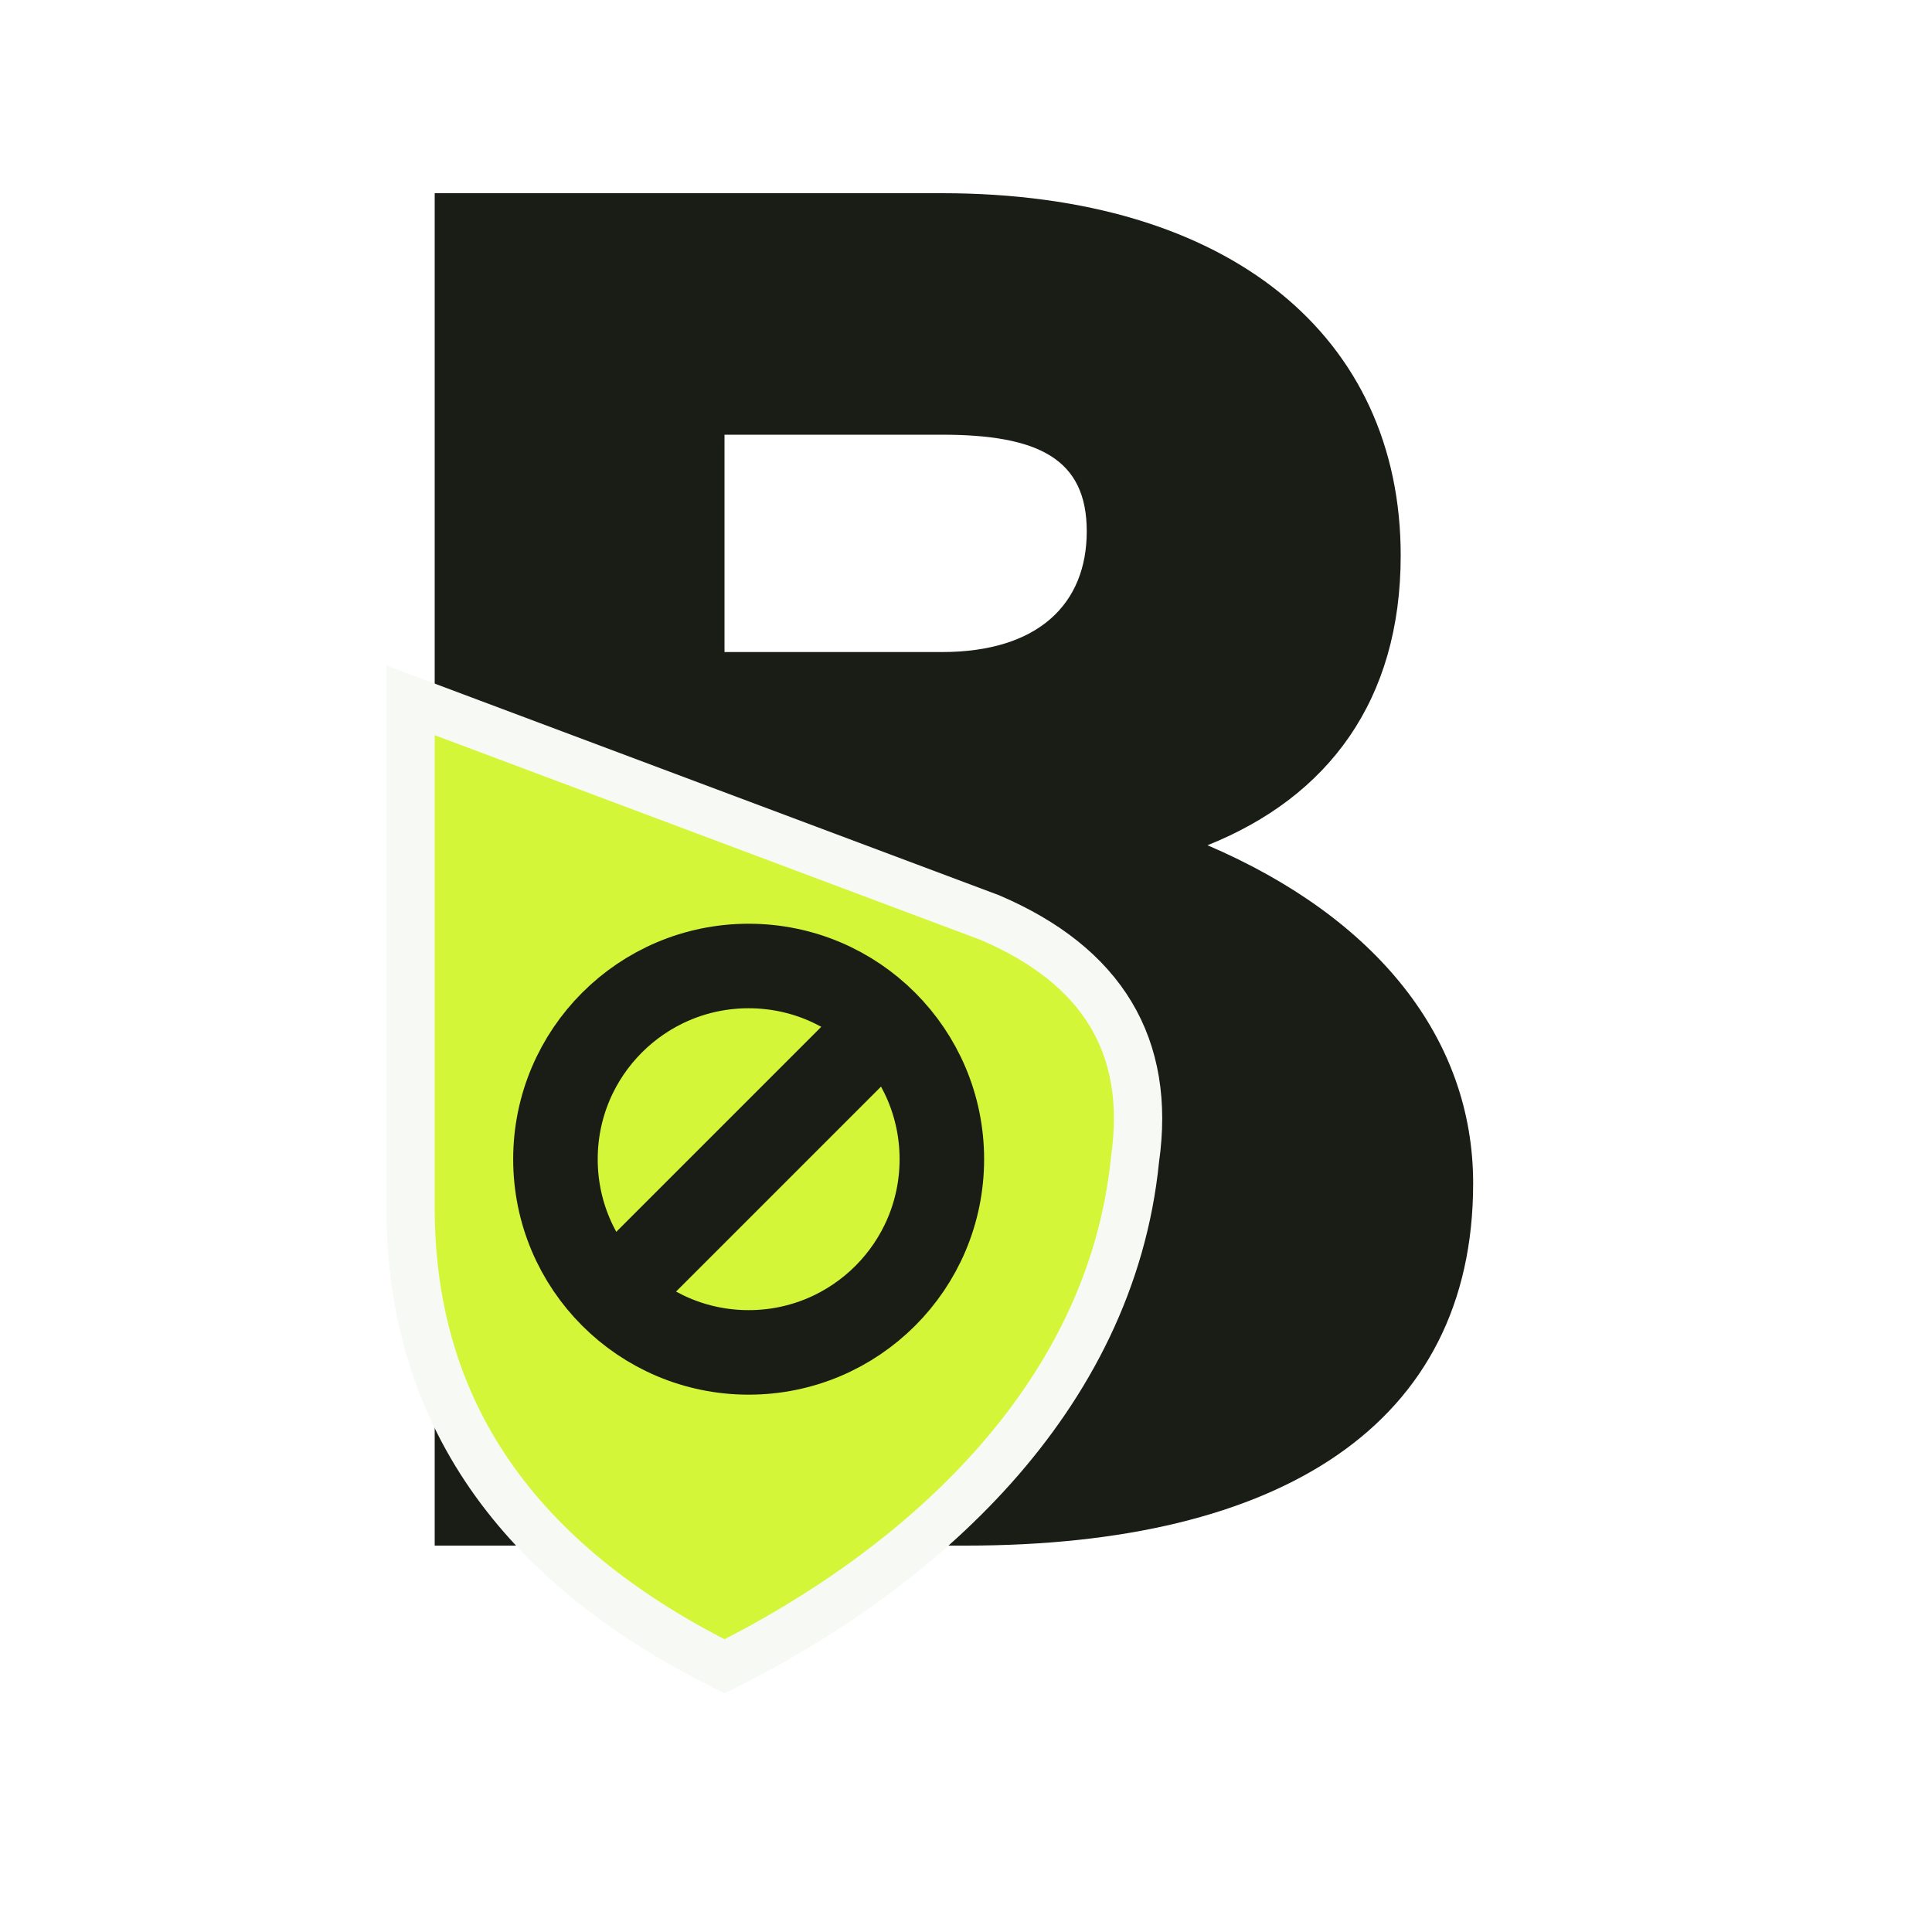
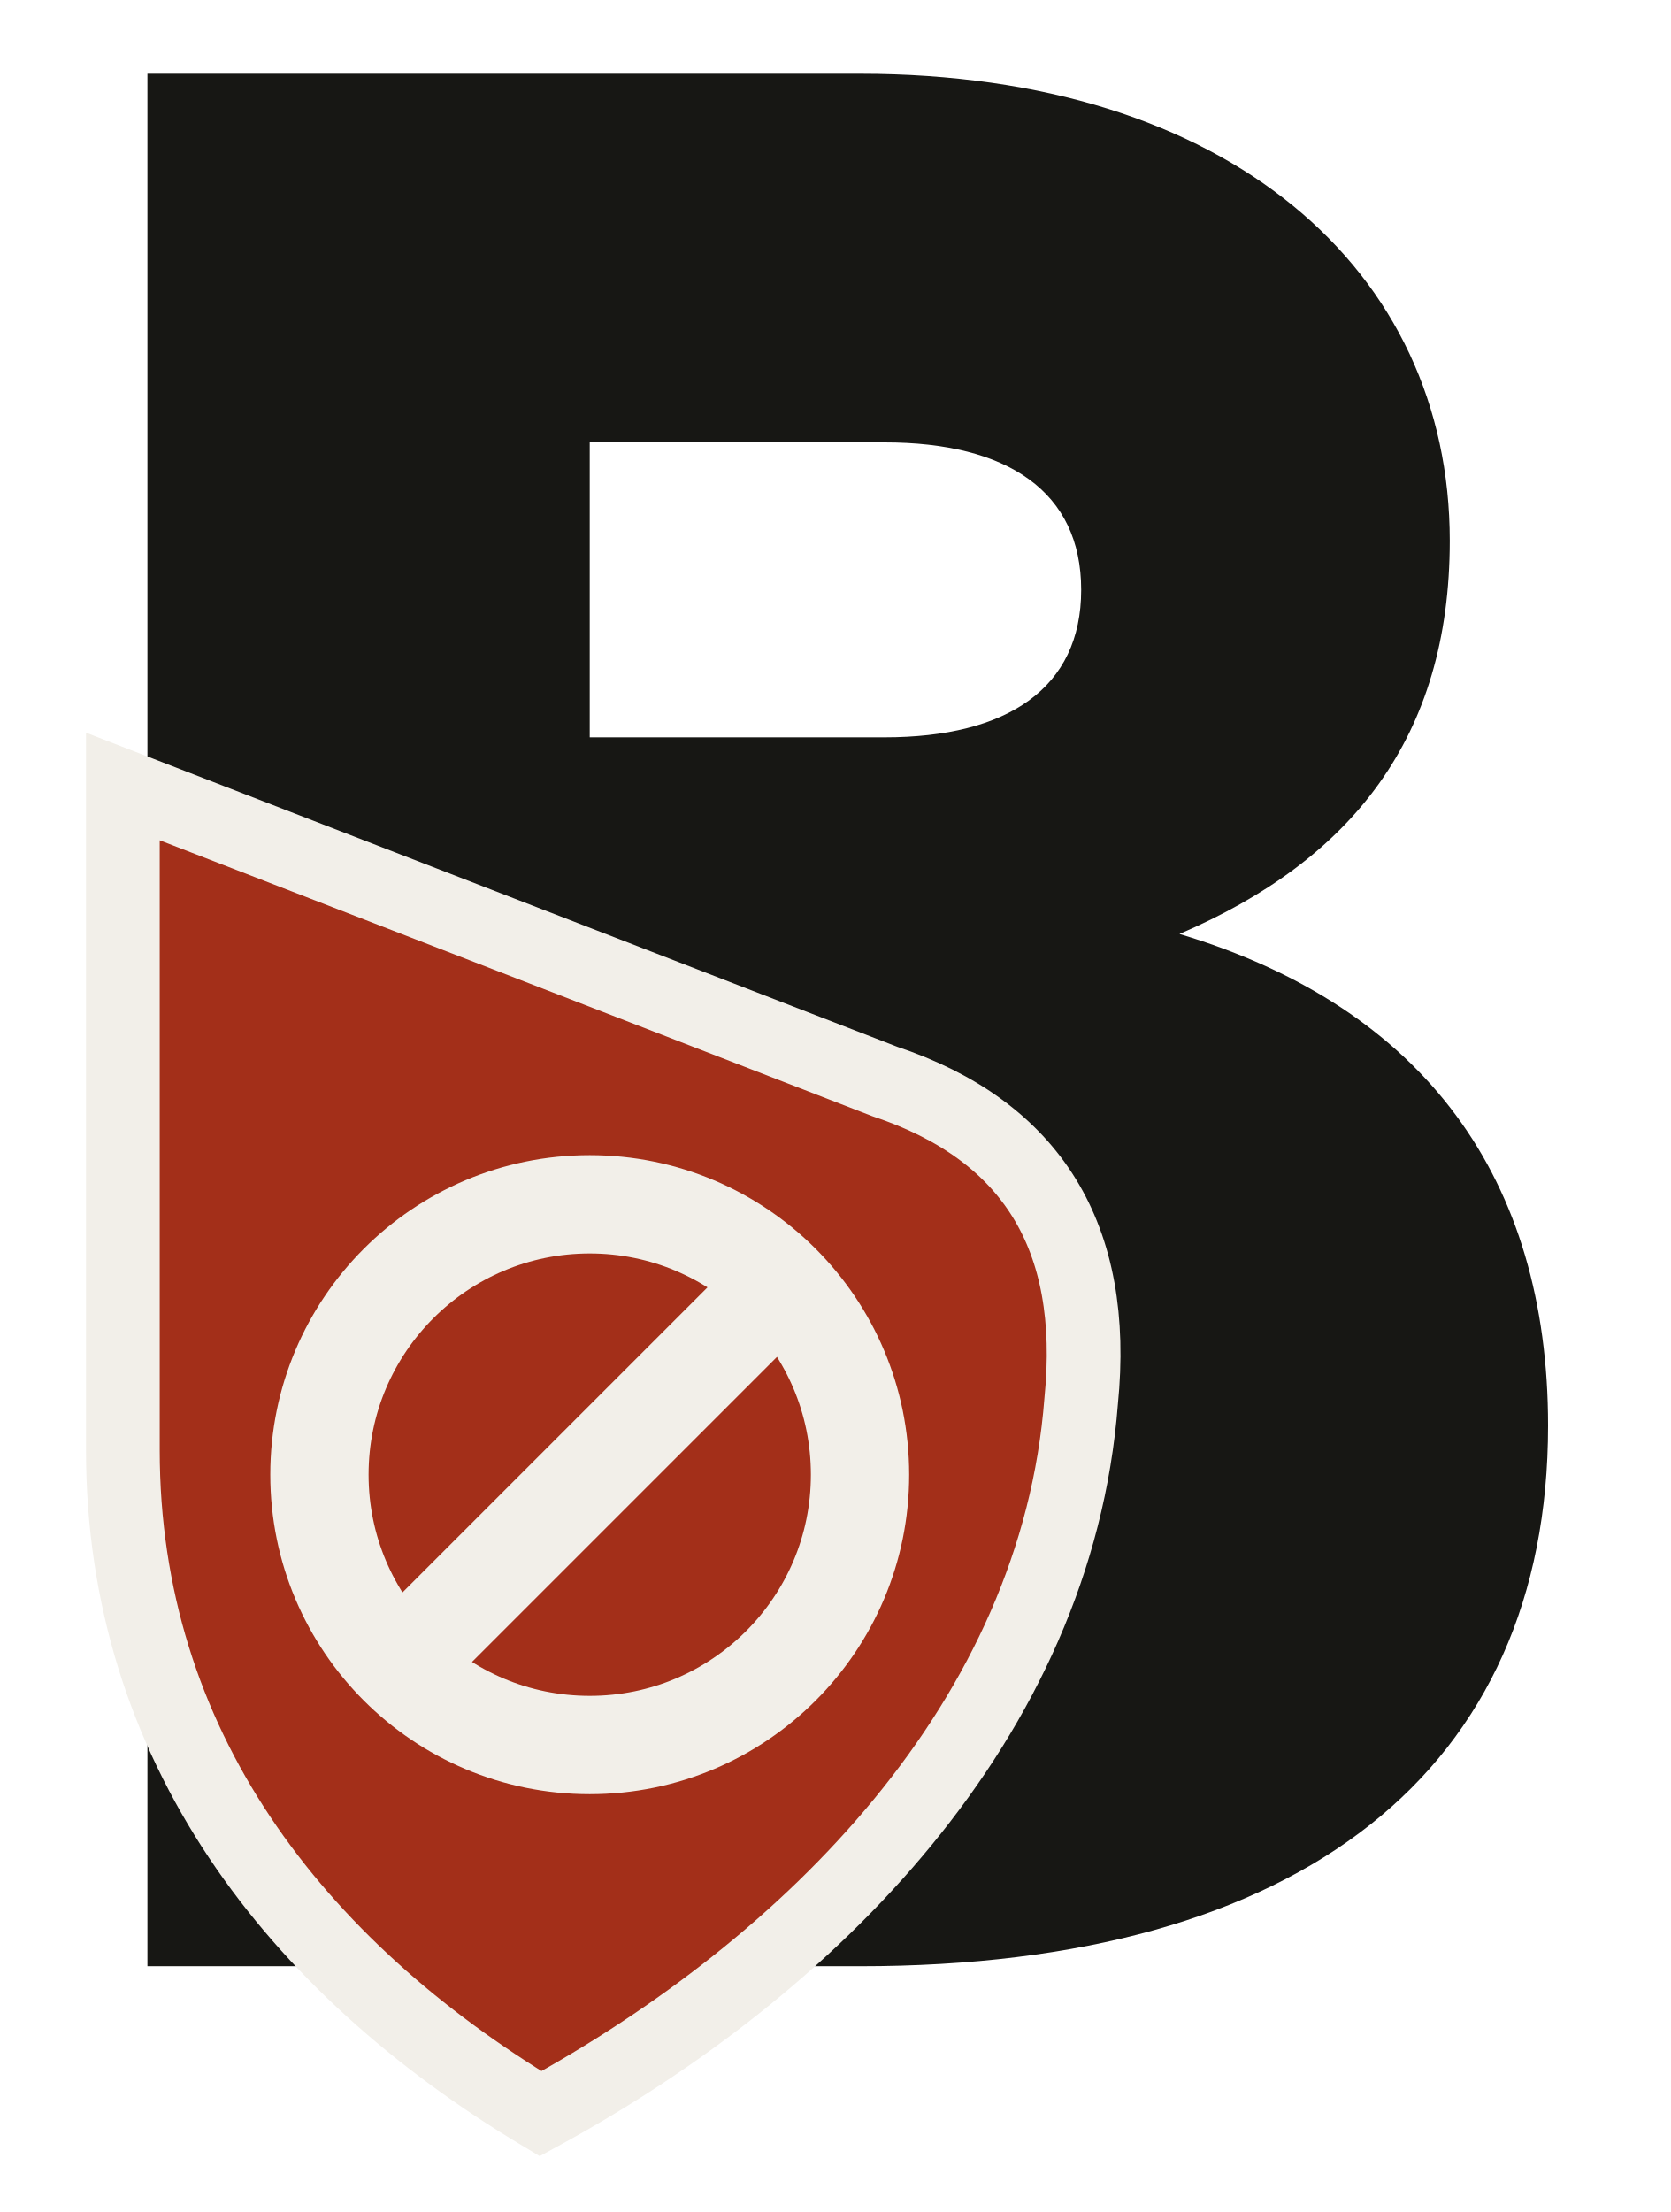
- <svg xmlns="http://www.w3.org/2000/svg" viewBox="0 0 80 80">
-   <g transform="translate(4 0)">
-     <path fill="#191D16" fill-rule="evenodd" d="M14 8h21c12 0 19 6 19 15 0 6-3 10-8 12 7 3 11 8 11 14 0 10-8 15-21 15H14V8Zm12 10v9h9c4 0 6-2 6-5s-2-4-6-4h-9Z" />
-     <path fill="#D4F639" stroke="#F7F9F4" stroke-width="2" d="M13 29 37 38q7 3 6 10c-1 10-9 17-17 21-8-4-13-10-13-19V29Z" />
-     <circle cx="27" cy="48" r="8" fill="none" stroke="#191D16" stroke-width="3.5" />
-     <path d="m21 54 12-12" stroke="#191D16" stroke-width="3.5" />
-   </g>
+ <svg xmlns="http://www.w3.org/2000/svg" viewBox="6 2 68 90">
+   <path fill="#171714" fill-rule="evenodd" d="M12 5h29c15 0 24 8 24 19 0 8-4 13-11 16 10 3 15 10 15 20 0 14-10 22-28 22H12V5Zm18 15v12h12c5 0 8-2 8-6s-3-6-8-6H30Z" />
+   <path fill="#a32f19" stroke="#f2efe9" stroke-width="3" d="M11 34 42 46q9 3 8 13c-1 13-11 23-22 29C18 82 11 73 11 61V34Z" />
+   <circle cx="30" cy="62" r="11" fill="none" stroke="#f2efe9" stroke-width="4" />
+   <path d="m22 70 16-16" stroke="#f2efe9" stroke-width="4" />
</svg>
